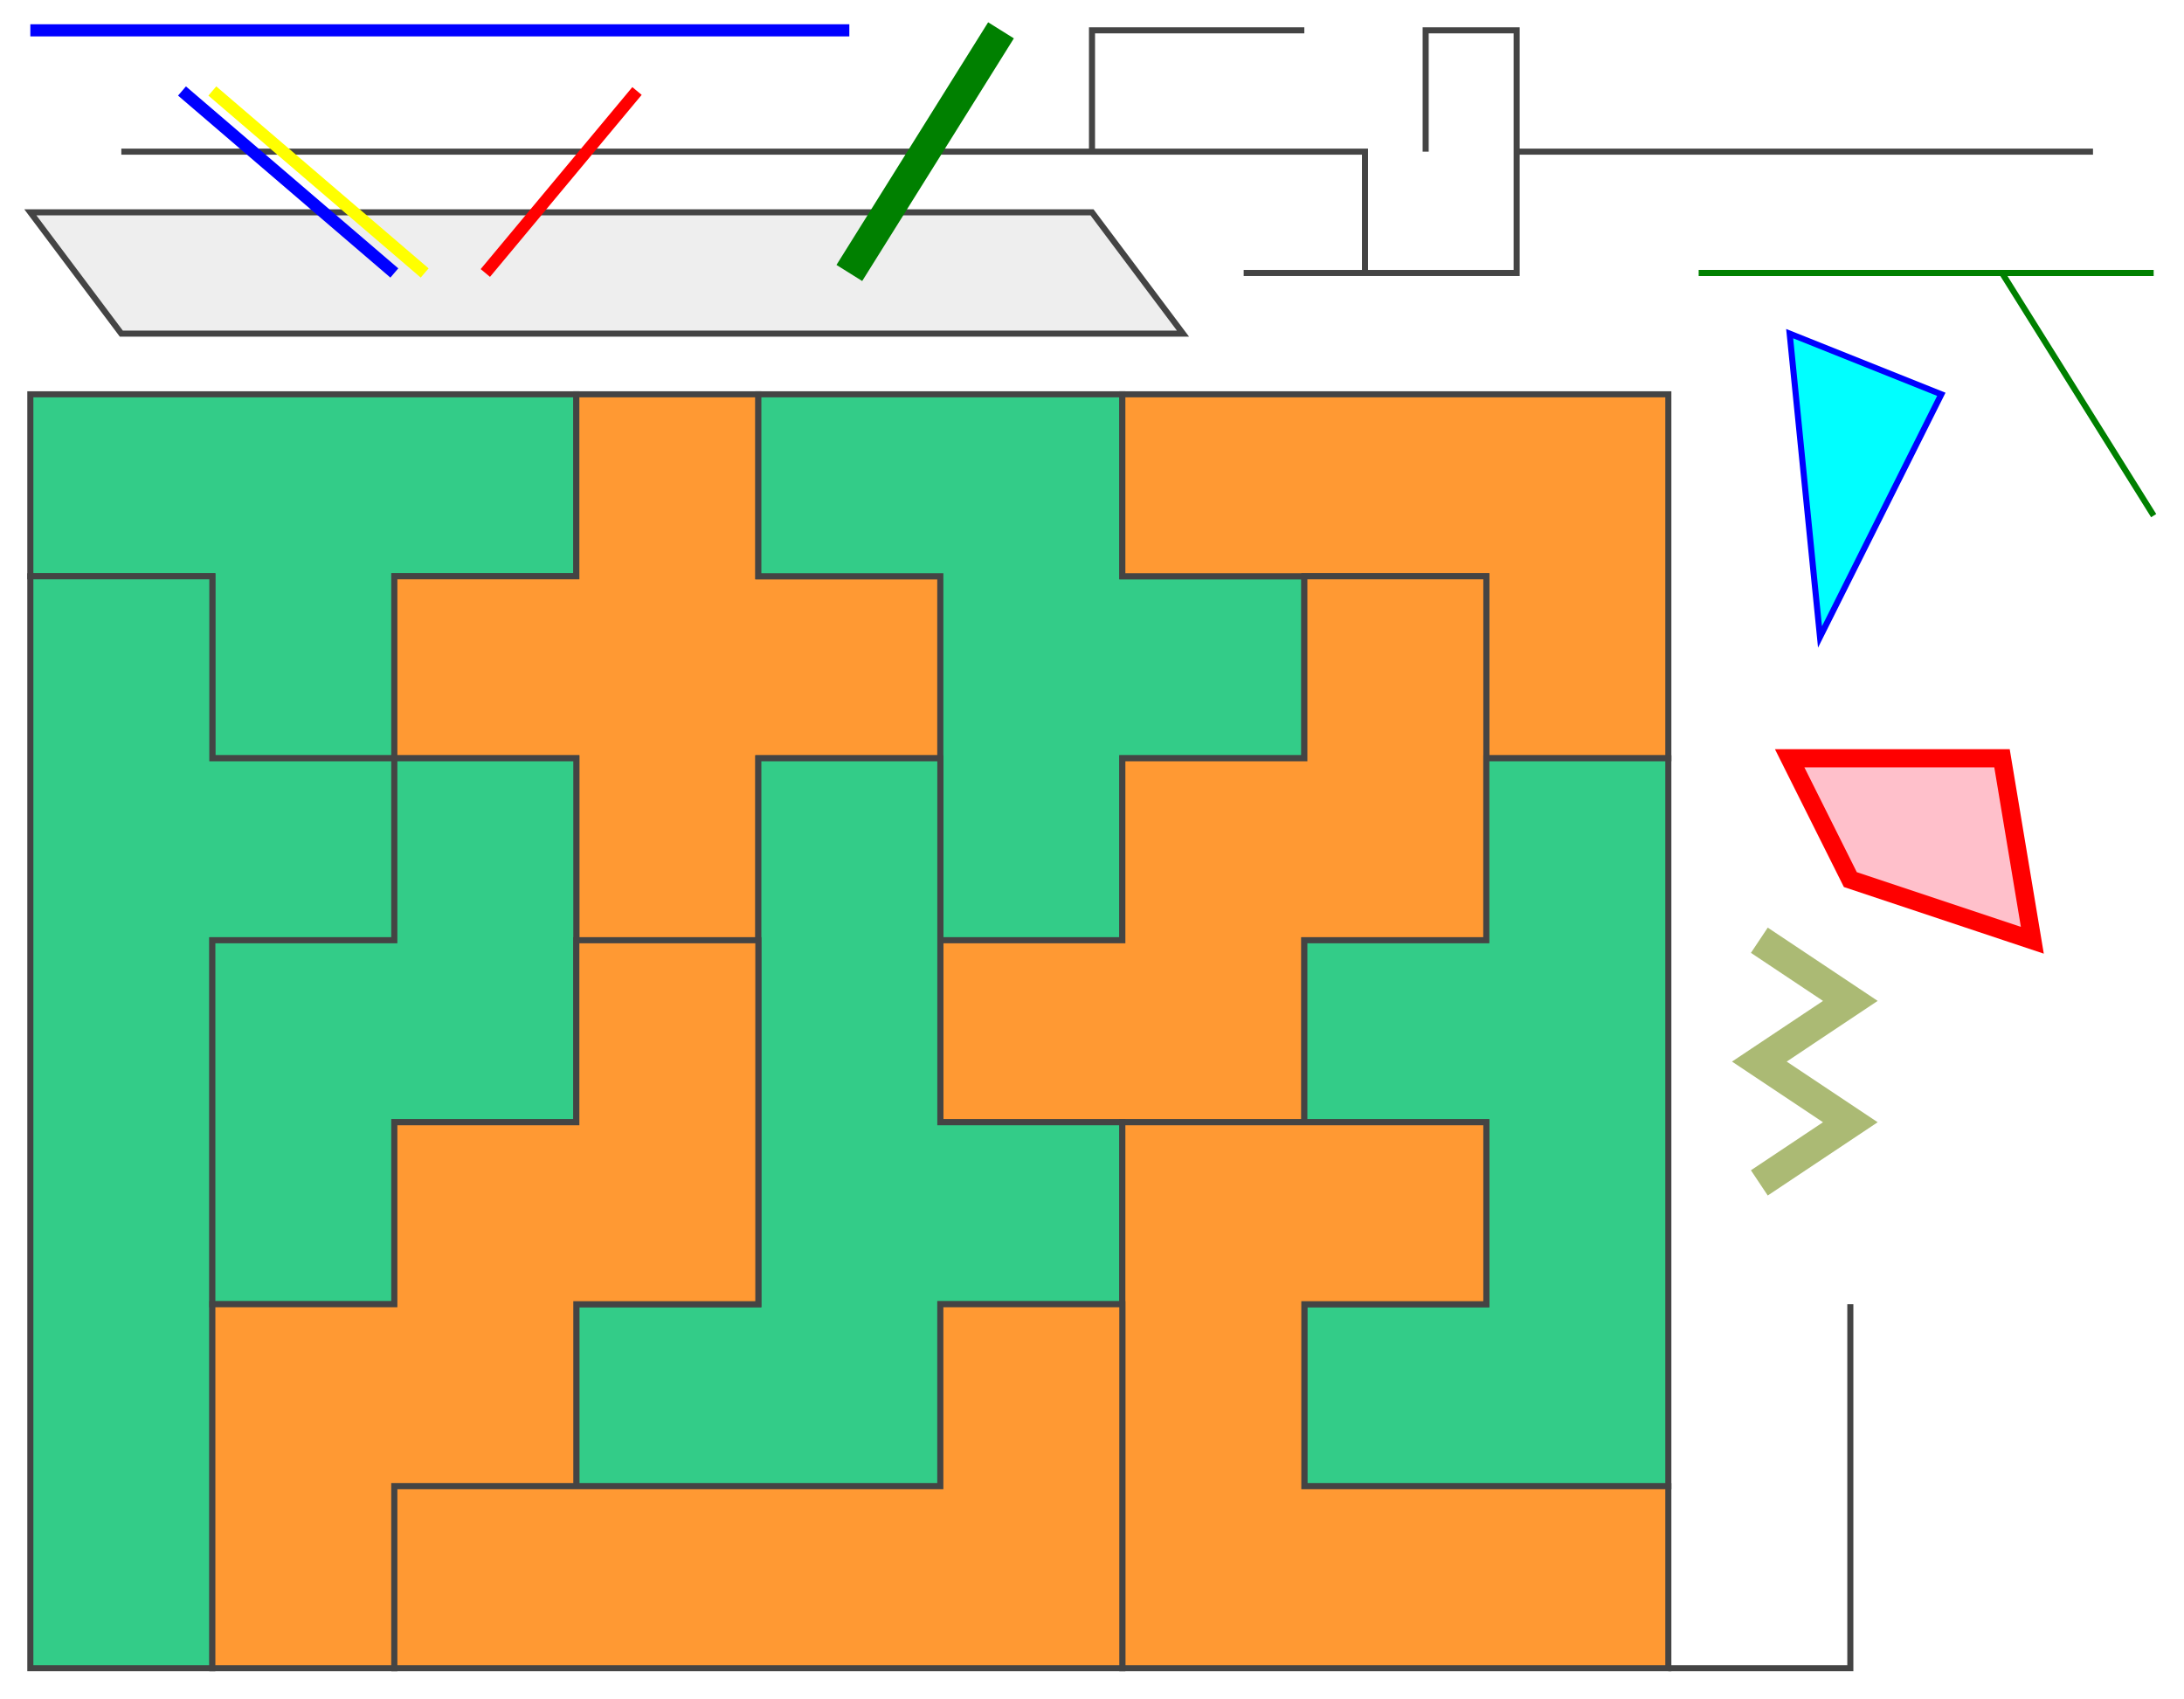
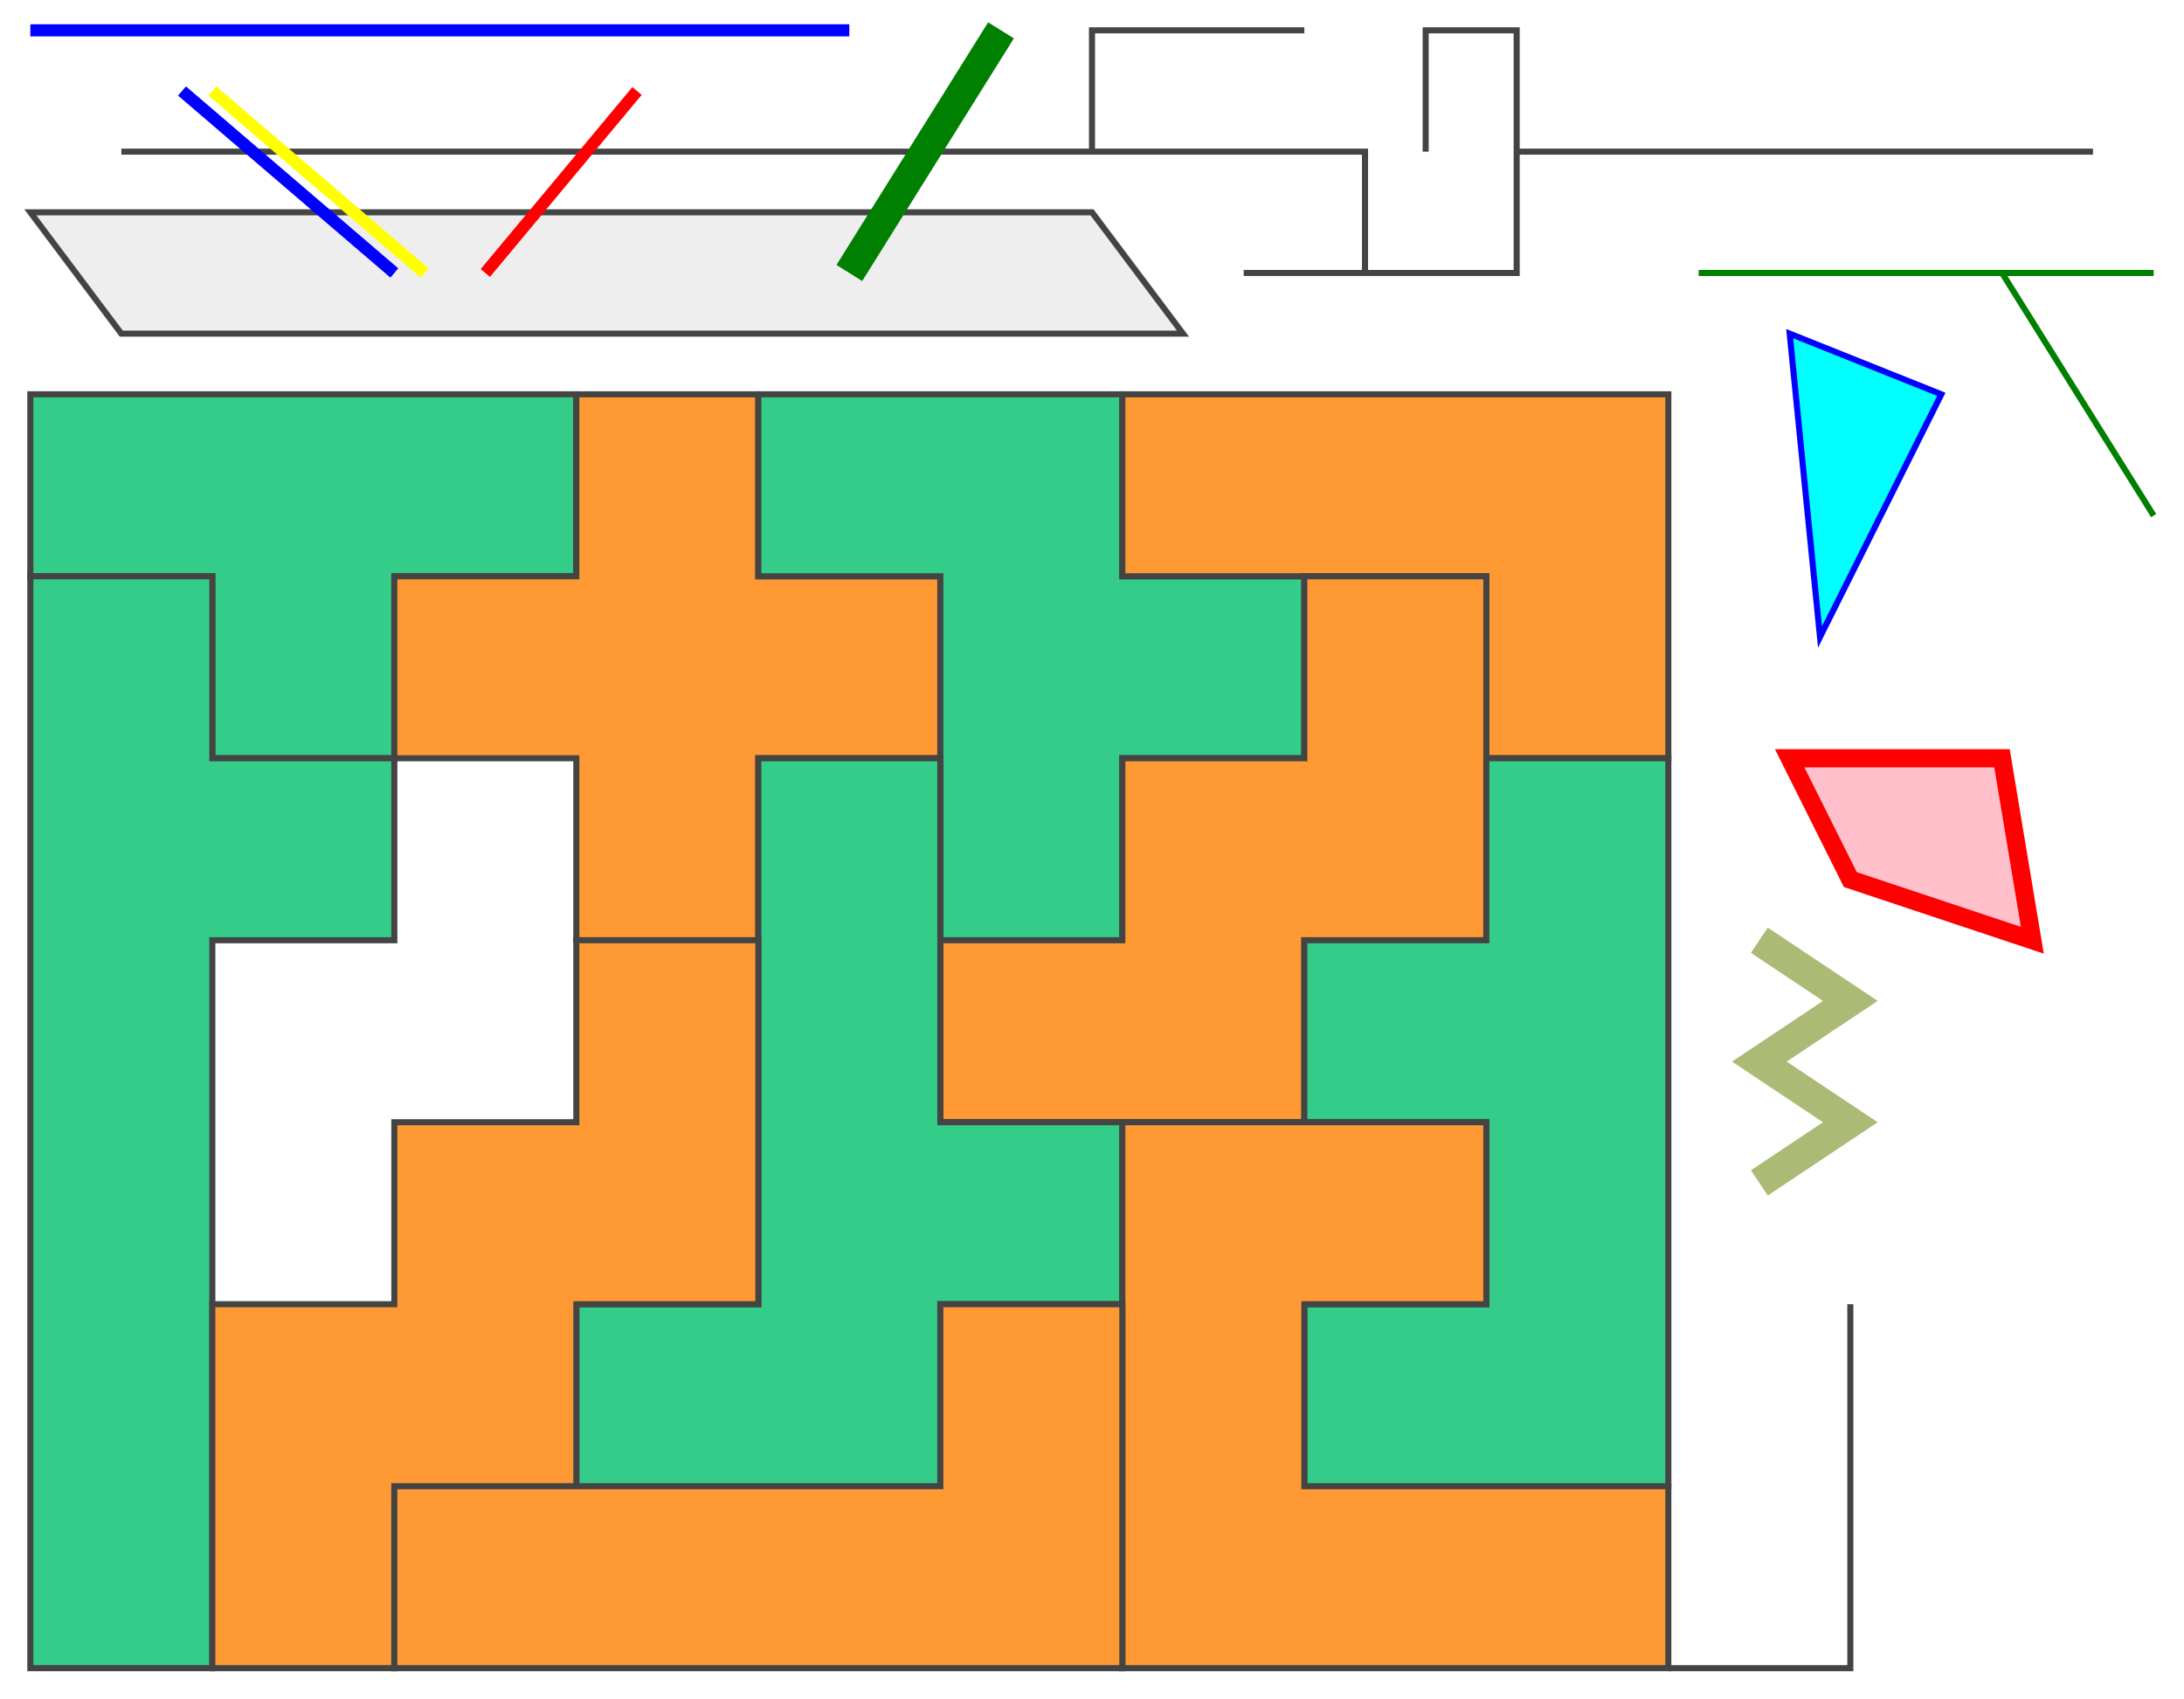
<svg xmlns="http://www.w3.org/2000/svg" version="1.1" width="360" height="280" viewBox="-5 -5 360 280" style="stroke: #444; stroke-width: 1">
  <style>
    line { stroke: blue; stroke-width: 2 }
    polygon { fill: #ccc }
    polyline { fill: none }
    path { fill: none }
    #L1 { stroke: red }
    #L3 { stroke: green; stroke-width: 5 }
    .grn { fill: #3c8 }
    .org { fill: #f93 }
    #P2 { fill: pink; stroke: red; stroke-width: 3 }
    #P1 { fill: #eee }
  </style>
  <line x1="0" y1="0" x2="135" y2="0" />
  <path d="M 210,0 L 175,0 L 175,20 L 15,20 M 175,20 L 220,20 L 220,40 L 200,40 M 220,40 L 245,40 L 245,20 L 340,20 M 245,20 L 245,0 L 230,0 L 230,20" />
  <polyline points="300,210 300,230 300,250 300,270 270,270" />
  <polygon points="0,30 175,30 190,50 15,50" id="P1" />
  <polygon points="0,60 30,60 60,60 90,60 90,90 60,90 60,120 30,120 30,90 0,90" class="grn" />
  <polygon points="90,60 120,60 120,90 150,90 150,120 120,120 120,150 90,150 90,120 60,120 60,90 90,90" class="org" />
  <polygon points="120,60 150,60 180,60 180,90 210,90 210,120 180,120 180,150 150,150 150,120 150,90 120,90" class="grn" />
  <polygon points="180,60 210,60 240,60 270,60 270,90 270,120 240,120 240,90 210,90 180,90" class="org" />
  <polygon points="0,90 30,90 30,120 60,120 60,150 30,150 30,180 30,210 30,240 30,270 0,270 0,240 0,210 0,180 0,150 0,120" class="grn" />
  <polygon points="210,90 240,90 240,120 240,150 210,150 210,180 180,180 150,180 150,150 180,150 180,120 210,120" class="org" />
-   <polygon points="60,120 90,120 90,150 90,180 60,180 60,210 30,210 30,180 30,150 60,150" class="grn" />
  <polygon points="120,120 150,120 150,150 150,180 180,180 180,210 150,210 150,240 120,240 90,240 90,210 120,210 120,180 120,150" class="grn" />
  <polygon points="240,120 270,120 270,150 270,180 270,210 270,240 240,240 210,240 210,210 240,210 240,180 210,180 210,150 240,150" class="grn" />
  <polygon points="90,150 120,150 120,180 120,210 90,210 90,240 60,240 60,270 30,270 30,240 30,210 60,210 60,180 90,180" class="org" />
  <polygon points="180,180 210,180 240,180 240,210 210,210 210,240 240,240 270,240 270,270 240,270 210,270 180,270 180,240 180,210" class="org" />
  <polygon points="150,210 180,210 180,240 180,270 150,270 120,270 90,270 60,270 60,240 90,240 120,240 150,240" class="org" />
  <line x1="100" y1="10" x2="75" y2="40" id="L1" />
  <line x1="25" y1="10" x2="60" y2="40" />
  <line x1="30" y1="10" x2="65" y2="40" style="stroke: yellow" />
  <line x1="160" y1="0" x2="135" y2="40" id="L3" />
  <polygon points="290,50 315,60 295,100" style="fill: cyan; stroke: blue" />
  <polygon points="290,120 325,120 330,150 300,140" id="P2" />
  <polyline points="285,190 300,180 285,170 300,160 285,150" style="stroke-width: 5; stroke: #abba74" />
  <path d="M 275,40 L 350,40 M 325,40 L 350,80" style="stroke: green" />
</svg>
